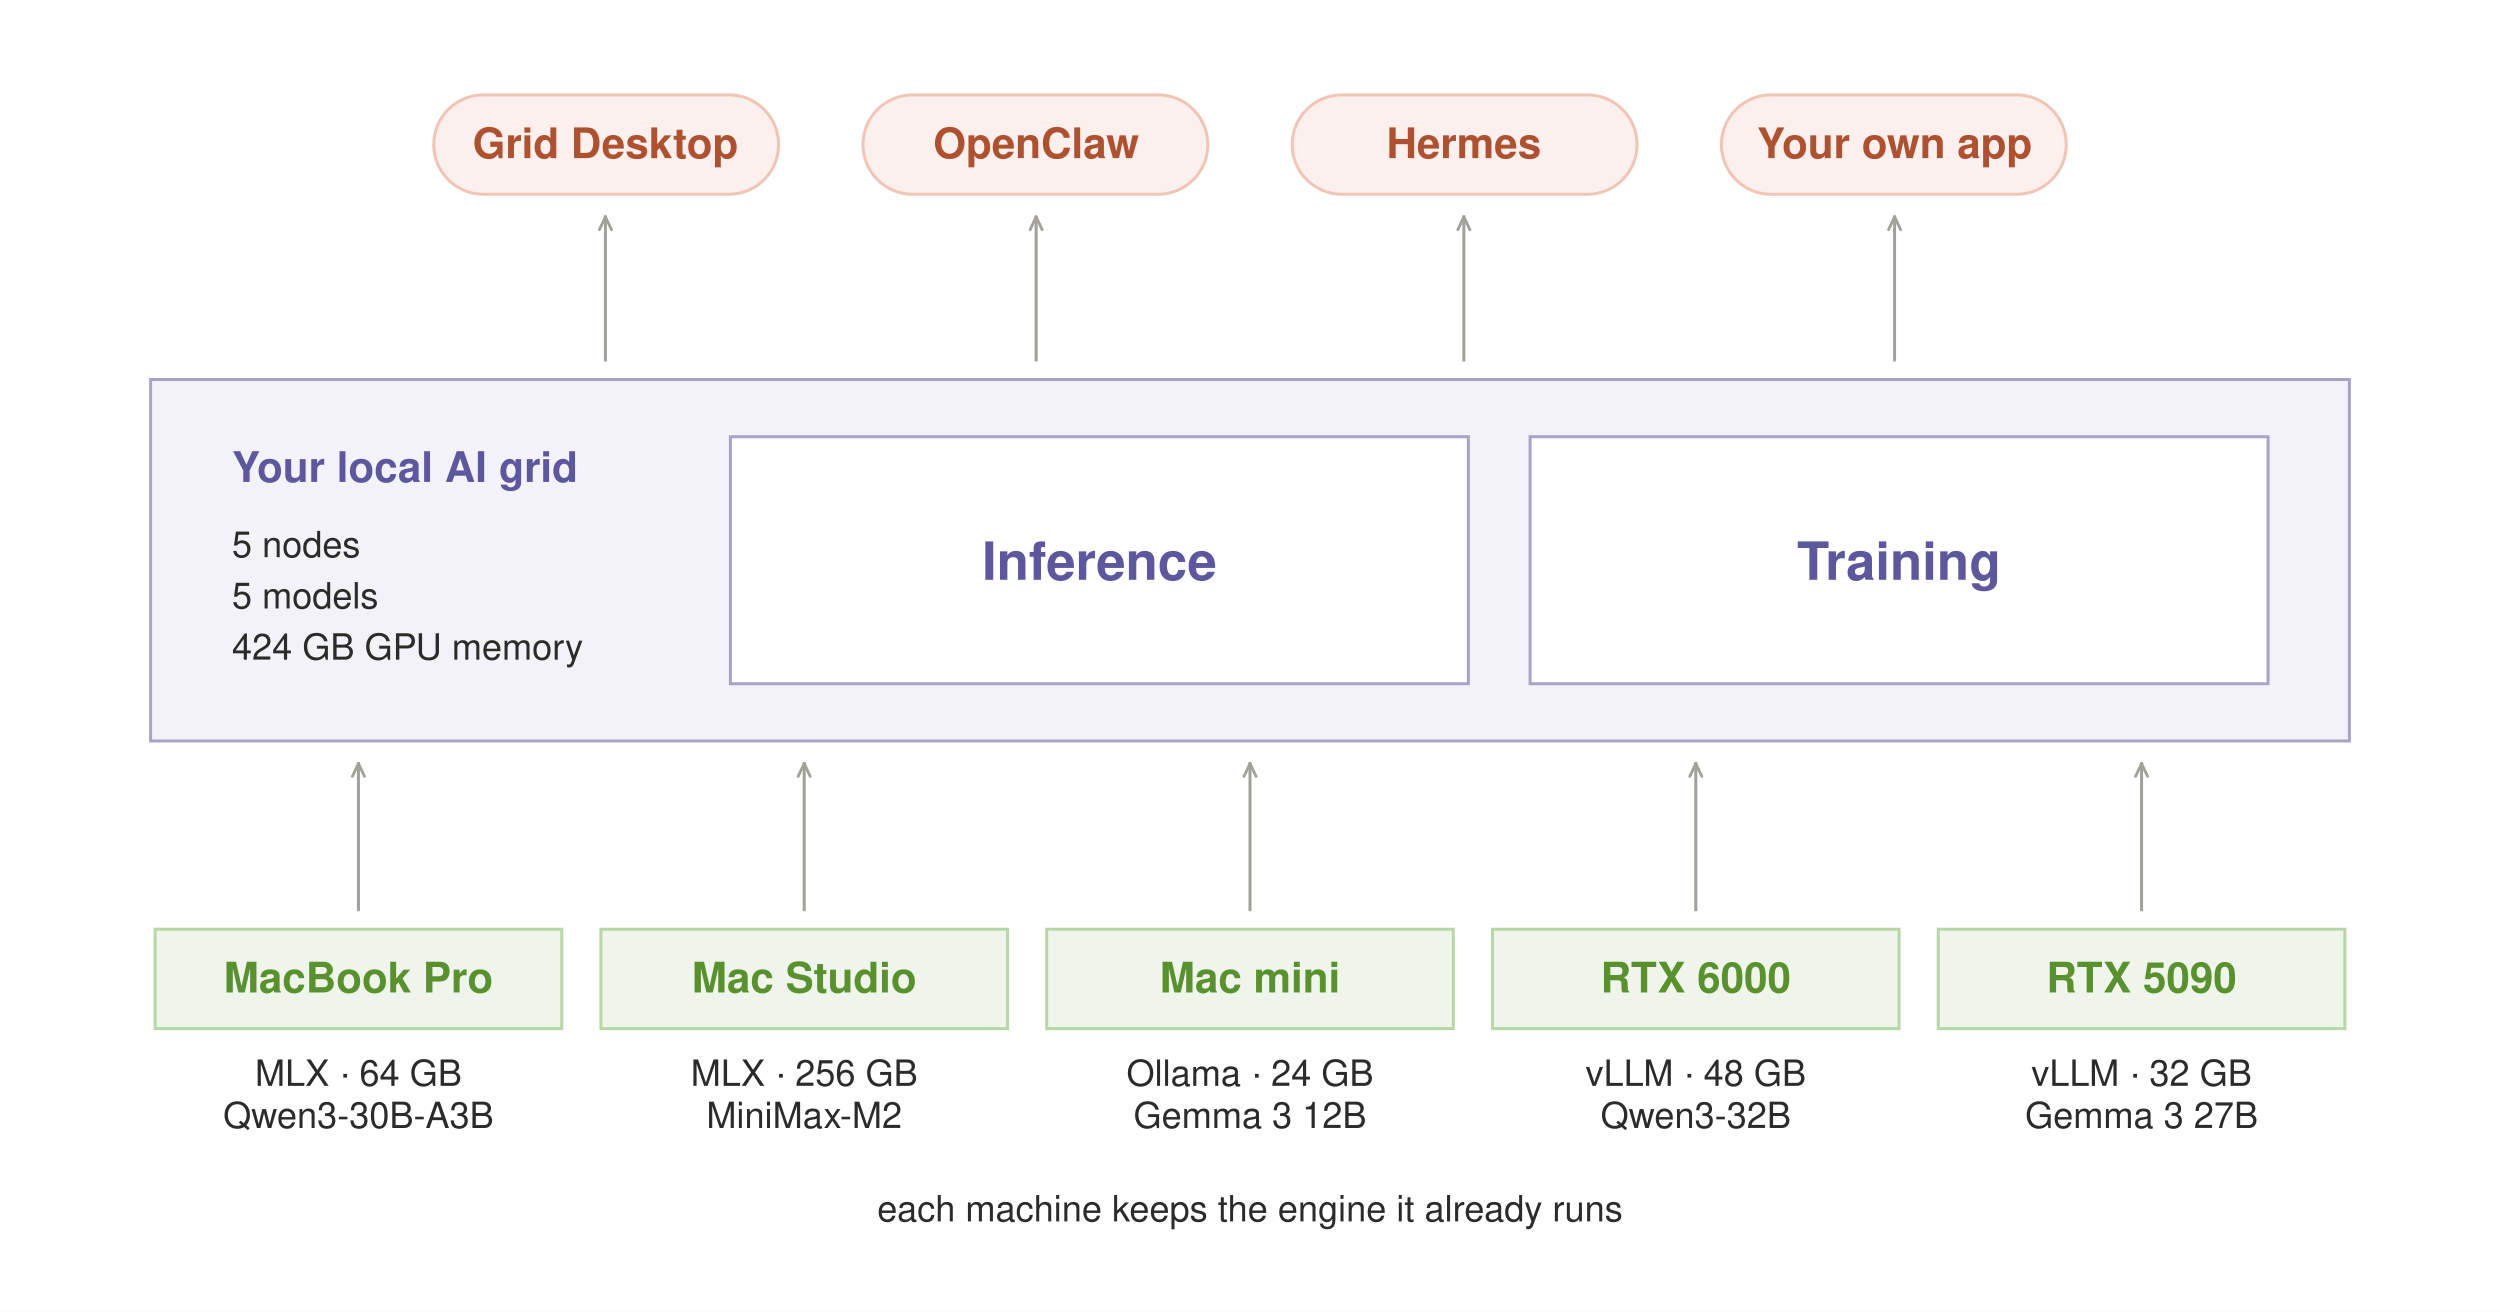
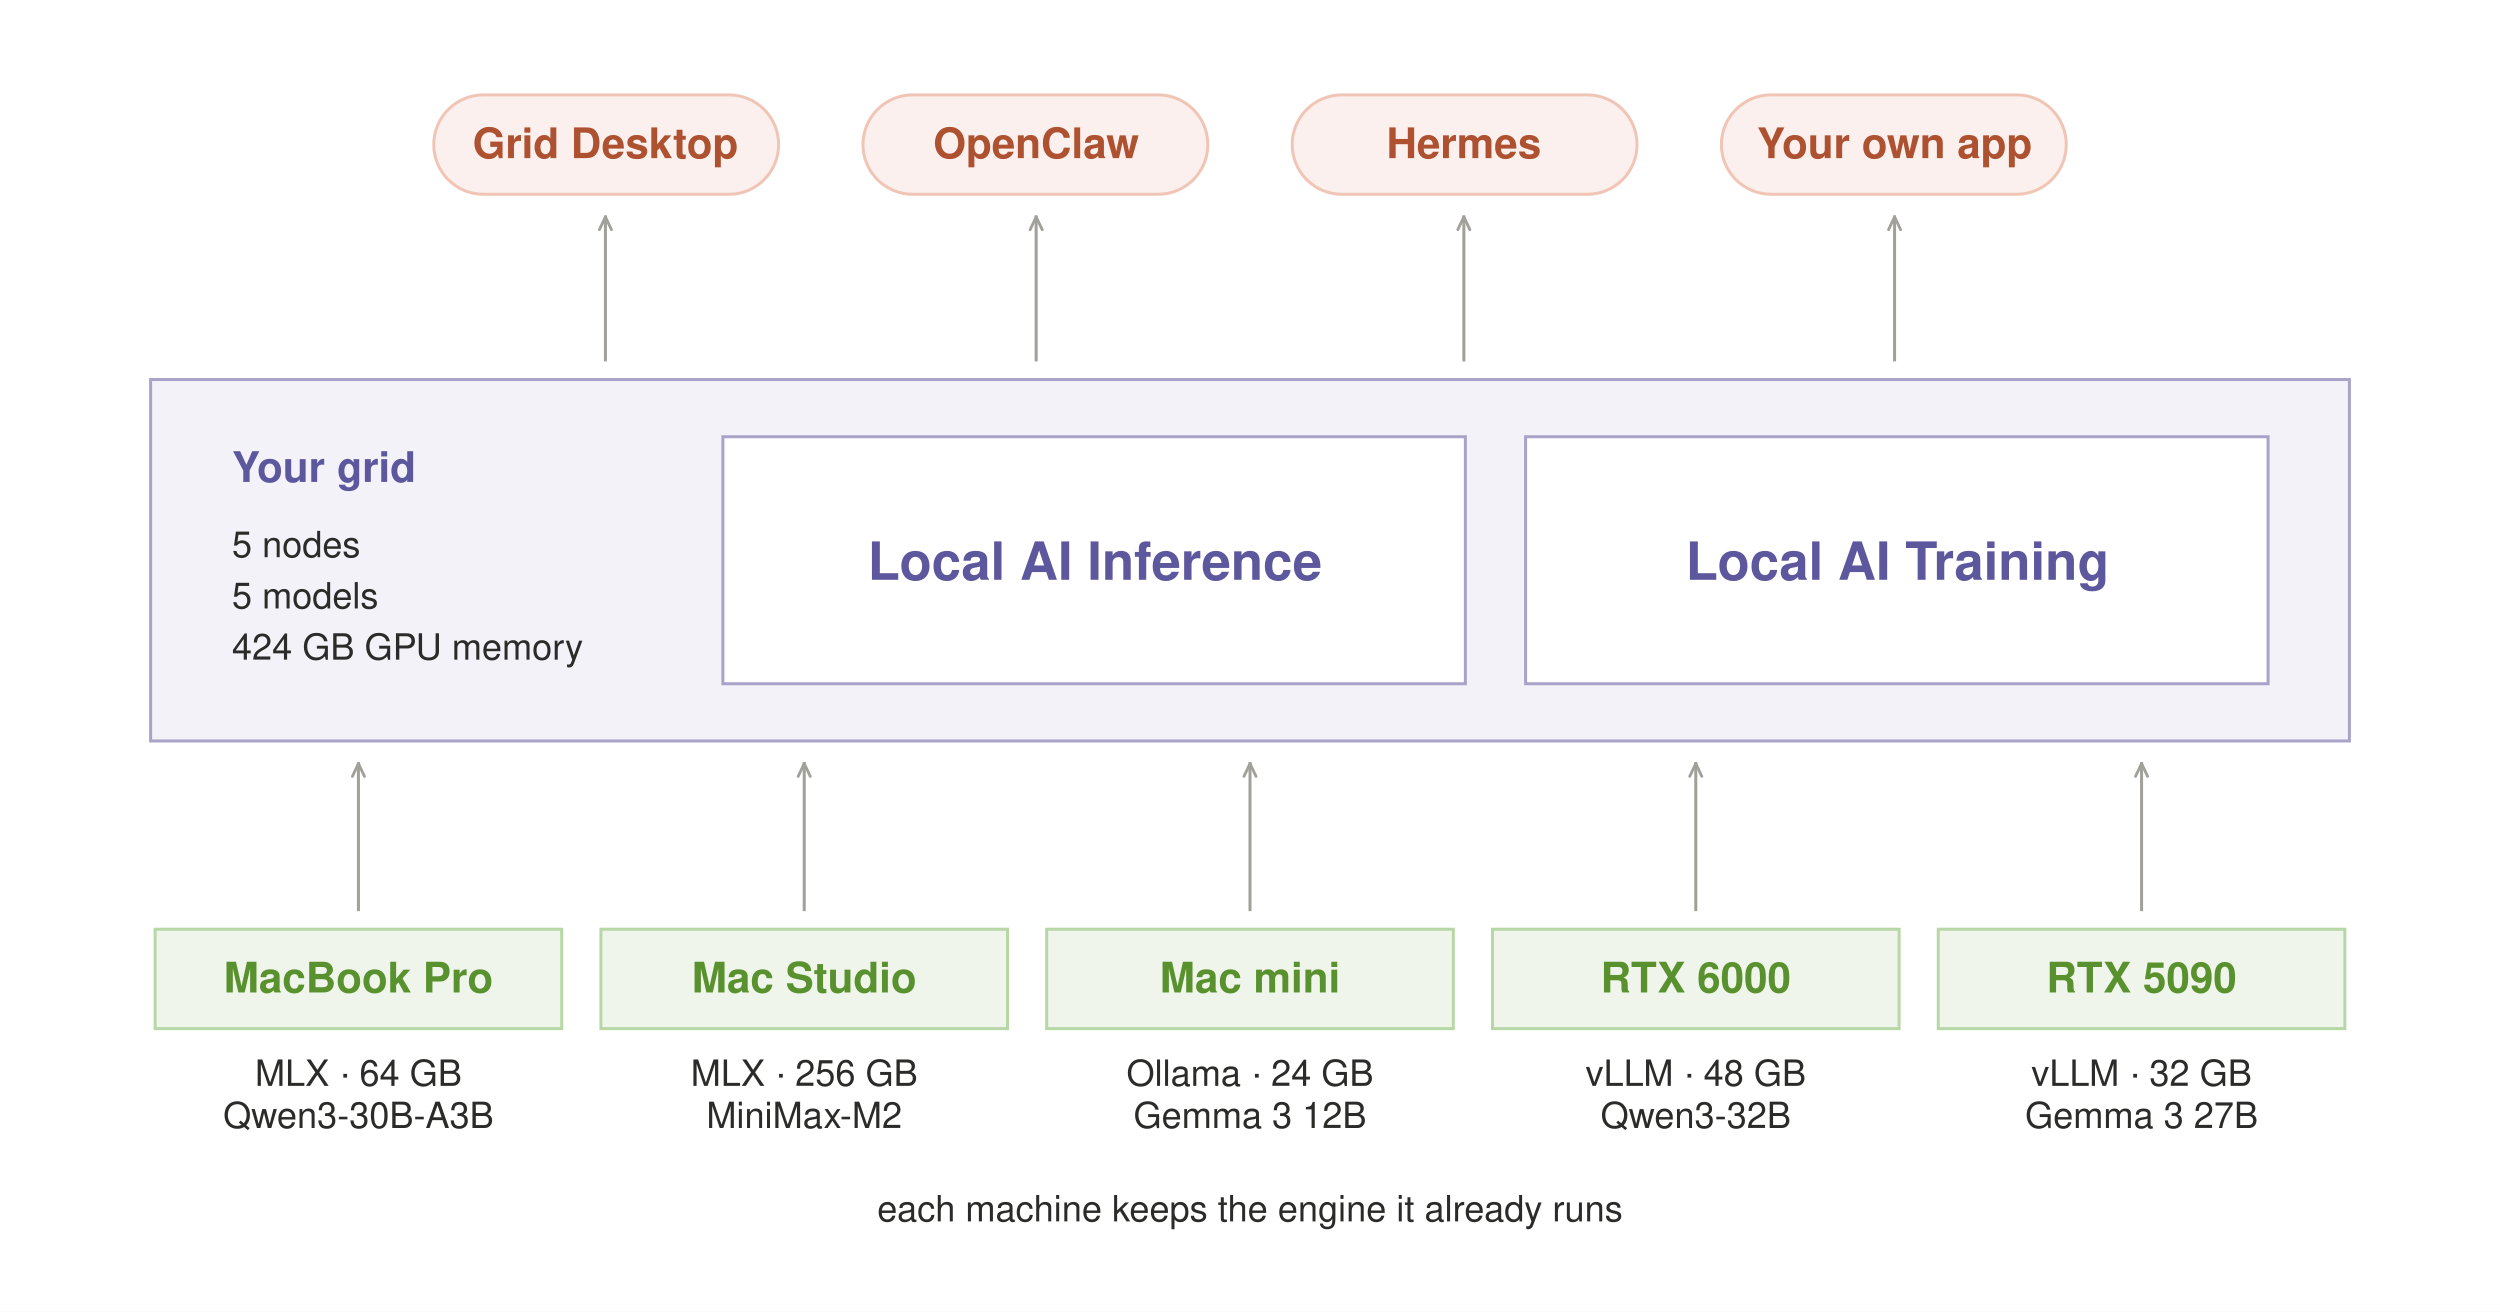
<svg xmlns="http://www.w3.org/2000/svg" viewBox="0 0 1660 871" font-family="Avenir Next, Nunito, Segoe UI, Helvetica, Arial, sans-serif">
  <defs>
    <marker id="ha" markerWidth="14" markerHeight="14" refX="11" refY="5" orient="auto" markerUnits="userSpaceOnUse">
      <path d="M1.5 1 L10 5 L1.5 9" fill="none" stroke="#a1a099" stroke-width="1.9" stroke-linecap="round" stroke-linejoin="round" />
    </marker>
    <marker id="Ha" markerWidth="19" markerHeight="19" refX="13" refY="6.5" orient="auto" markerUnits="userSpaceOnUse">
      <path d="M2 1.5 L12.5 6.5 L2 11.5" fill="none" stroke="#a1a099" stroke-width="3" stroke-linecap="round" stroke-linejoin="round" />
    </marker>
    <marker id="hg" markerWidth="14" markerHeight="14" refX="11" refY="5" orient="auto" markerUnits="userSpaceOnUse">
      <path d="M1.5 1 L10 5 L1.5 9" fill="none" stroke="#5a912f" stroke-width="1.9" stroke-linecap="round" stroke-linejoin="round" />
    </marker>
    <marker id="Hg" markerWidth="19" markerHeight="19" refX="13" refY="6.5" orient="auto" markerUnits="userSpaceOnUse">
      <path d="M2 1.5 L12.5 6.5 L2 11.5" fill="none" stroke="#5a912f" stroke-width="3" stroke-linecap="round" stroke-linejoin="round" />
    </marker>
    <marker id="hp" markerWidth="14" markerHeight="14" refX="11" refY="5" orient="auto" markerUnits="userSpaceOnUse">
      <path d="M1.5 1 L10 5 L1.5 9" fill="none" stroke="#5d579d" stroke-width="1.9" stroke-linecap="round" stroke-linejoin="round" />
    </marker>
    <marker id="Hp" markerWidth="19" markerHeight="19" refX="13" refY="6.5" orient="auto" markerUnits="userSpaceOnUse">
      <path d="M2 1.5 L12.5 6.5 L2 11.5" fill="none" stroke="#5d579d" stroke-width="3" stroke-linecap="round" stroke-linejoin="round" />
    </marker>
    <marker id="hc" markerWidth="14" markerHeight="14" refX="11" refY="5" orient="auto" markerUnits="userSpaceOnUse">
      <path d="M1.5 1 L10 5 L1.5 9" fill="none" stroke="#ad5130" stroke-width="1.9" stroke-linecap="round" stroke-linejoin="round" />
    </marker>
    <marker id="Hc" markerWidth="19" markerHeight="19" refX="13" refY="6.5" orient="auto" markerUnits="userSpaceOnUse">
      <path d="M2 1.5 L12.5 6.5 L2 11.5" fill="none" stroke="#ad5130" stroke-width="3" stroke-linecap="round" stroke-linejoin="round" />
    </marker>
    <marker id="hk" markerWidth="14" markerHeight="14" refX="11" refY="5" orient="auto" markerUnits="userSpaceOnUse">
      <path d="M1.5 1 L10 5 L1.5 9" fill="none" stroke="#2b2b29" stroke-width="1.9" stroke-linecap="round" stroke-linejoin="round" />
    </marker>
    <marker id="Hk" markerWidth="19" markerHeight="19" refX="13" refY="6.5" orient="auto" markerUnits="userSpaceOnUse">
      <path d="M2 1.5 L12.5 6.5 L2 11.5" fill="none" stroke="#2b2b29" stroke-width="3" stroke-linecap="round" stroke-linejoin="round" />
    </marker>
  </defs>
  <rect width="1660" height="871" fill="#fff" />
  <rect x="288" y="63" width="229" height="66" rx="33" fill="#fbf0ed" stroke="#f0c5b6" stroke-width="2" />
  <text x="402" y="105" text-anchor="middle" fill="#ad5130" font-size="28" font-weight="600">Grid Desktop</text>
  <rect x="573" y="63" width="229" height="66" rx="33" fill="#fbf0ed" stroke="#f0c5b6" stroke-width="2" />
  <text x="688" y="105" text-anchor="middle" fill="#ad5130" font-size="28" font-weight="600">OpenClaw</text>
  <rect x="858" y="63" width="229" height="66" rx="33" fill="#fbf0ed" stroke="#f0c5b6" stroke-width="2" />
  <text x="972" y="105" text-anchor="middle" fill="#ad5130" font-size="28" font-weight="600">Hermes</text>
  <rect x="1143" y="63" width="229" height="66" rx="33" fill="#fbf0ed" stroke="#f0c5b6" stroke-width="2" />
  <text x="1258" y="105" text-anchor="middle" fill="#ad5130" font-size="28" font-weight="600">Your own app</text>
  <rect x="100" y="252" width="1460" height="240" fill="#f3f2f9" stroke="#a9a3c9" stroke-width="2" />
-   <text x="154" y="320" fill="#5d579d" font-size="28" font-weight="700">Your local AI grid</text>
+   <text x="154" y="320" fill="#5d579d" font-size="28" font-weight="700">Your grid</text>
  <text x="154" y="370" fill="#2b2b29" font-size="24">5 nodes</text>
  <text x="154" y="404" fill="#2b2b29" font-size="24">5 models</text>
  <text x="154" y="438" fill="#2b2b29" font-size="24">424 GB GPU memory</text>
-   <rect x="485" y="290" width="490" height="164" fill="#fff" stroke="#a9a3c9" stroke-width="2" />
-   <text x="730" y="385" text-anchor="middle" fill="#5d579d" font-size="35" font-weight="700">Inference</text>
-   <rect x="1016" y="290" width="490" height="164" fill="#fff" stroke="#a9a3c9" stroke-width="2" />
-   <text x="1261" y="385" text-anchor="middle" fill="#5d579d" font-size="35" font-weight="700">Training</text>
+   <rect x="480" y="290" width="493" height="164" fill="#fff" stroke="#a9a3c9" stroke-width="2" />
+   <text x="727" y="385" text-anchor="middle" fill="#5d579d" font-size="35" font-weight="700">Local AI Inference</text>
+   <rect x="1013" y="290" width="493" height="164" fill="#fff" stroke="#a9a3c9" stroke-width="2" />
+   <text x="1260" y="385" text-anchor="middle" fill="#5d579d" font-size="35" font-weight="700">Local AI Training</text>
  <path d="M402 240 L402 143" fill="none" stroke="#a1a099" stroke-width="2" marker-end="url(#ha)" />
  <path d="M688 240 L688 143" fill="none" stroke="#a1a099" stroke-width="2" marker-end="url(#ha)" />
  <path d="M972 240 L972 143" fill="none" stroke="#a1a099" stroke-width="2" marker-end="url(#ha)" />
  <path d="M1258 240 L1258 143" fill="none" stroke="#a1a099" stroke-width="2" marker-end="url(#ha)" />
  <rect x="103" y="617" width="270" height="66" fill="#eff5ea" stroke="#b8d7a6" stroke-width="2" />
  <text x="238" y="659" text-anchor="middle" fill="#5a912f" font-size="28" font-weight="600">MacBook Pro</text>
  <text x="238" y="721" text-anchor="middle" fill="#2b2b29" font-size="24">MLX · 64 GB</text>
  <text x="238" y="749" text-anchor="middle" fill="#2b2b29" font-size="24">Qwen3-30B-A3B</text>
  <rect x="399" y="617" width="270" height="66" fill="#eff5ea" stroke="#b8d7a6" stroke-width="2" />
  <text x="534" y="659" text-anchor="middle" fill="#5a912f" font-size="28" font-weight="600">Mac Studio</text>
  <text x="534" y="721" text-anchor="middle" fill="#2b2b29" font-size="24">MLX · 256 GB</text>
  <text x="534" y="749" text-anchor="middle" fill="#2b2b29" font-size="24">MiniMax-M2</text>
  <rect x="695" y="617" width="270" height="66" fill="#eff5ea" stroke="#b8d7a6" stroke-width="2" />
  <text x="830" y="659" text-anchor="middle" fill="#5a912f" font-size="28" font-weight="600">Mac mini</text>
  <text x="830" y="721" text-anchor="middle" fill="#2b2b29" font-size="24">Ollama · 24 GB</text>
  <text x="830" y="749" text-anchor="middle" fill="#2b2b29" font-size="24">Gemma 3 12B</text>
  <rect x="991" y="617" width="270" height="66" fill="#eff5ea" stroke="#b8d7a6" stroke-width="2" />
  <text x="1126" y="659" text-anchor="middle" fill="#5a912f" font-size="28" font-weight="600">RTX 6000</text>
  <text x="1126" y="721" text-anchor="middle" fill="#2b2b29" font-size="24">vLLM · 48 GB</text>
  <text x="1126" y="749" text-anchor="middle" fill="#2b2b29" font-size="24">Qwen3-32B</text>
  <rect x="1287" y="617" width="270" height="66" fill="#eff5ea" stroke="#b8d7a6" stroke-width="2" />
  <text x="1422" y="659" text-anchor="middle" fill="#5a912f" font-size="28" font-weight="600">RTX 5090</text>
  <text x="1422" y="721" text-anchor="middle" fill="#2b2b29" font-size="24">vLLM · 32 GB</text>
  <text x="1422" y="749" text-anchor="middle" fill="#2b2b29" font-size="24">Gemma 3 27B</text>
  <path d="M238 605 L238 506" fill="none" stroke="#a1a099" stroke-width="2" marker-end="url(#ha)" />
  <path d="M534 605 L534 506" fill="none" stroke="#a1a099" stroke-width="2" marker-end="url(#ha)" />
  <path d="M830 605 L830 506" fill="none" stroke="#a1a099" stroke-width="2" marker-end="url(#ha)" />
  <path d="M1126 605 L1126 506" fill="none" stroke="#a1a099" stroke-width="2" marker-end="url(#ha)" />
  <path d="M1422 605 L1422 506" fill="none" stroke="#a1a099" stroke-width="2" marker-end="url(#ha)" />
  <text x="830" y="811" text-anchor="middle" fill="#2b2b29" font-size="24">each machine keeps the engine it already runs</text>
</svg>
